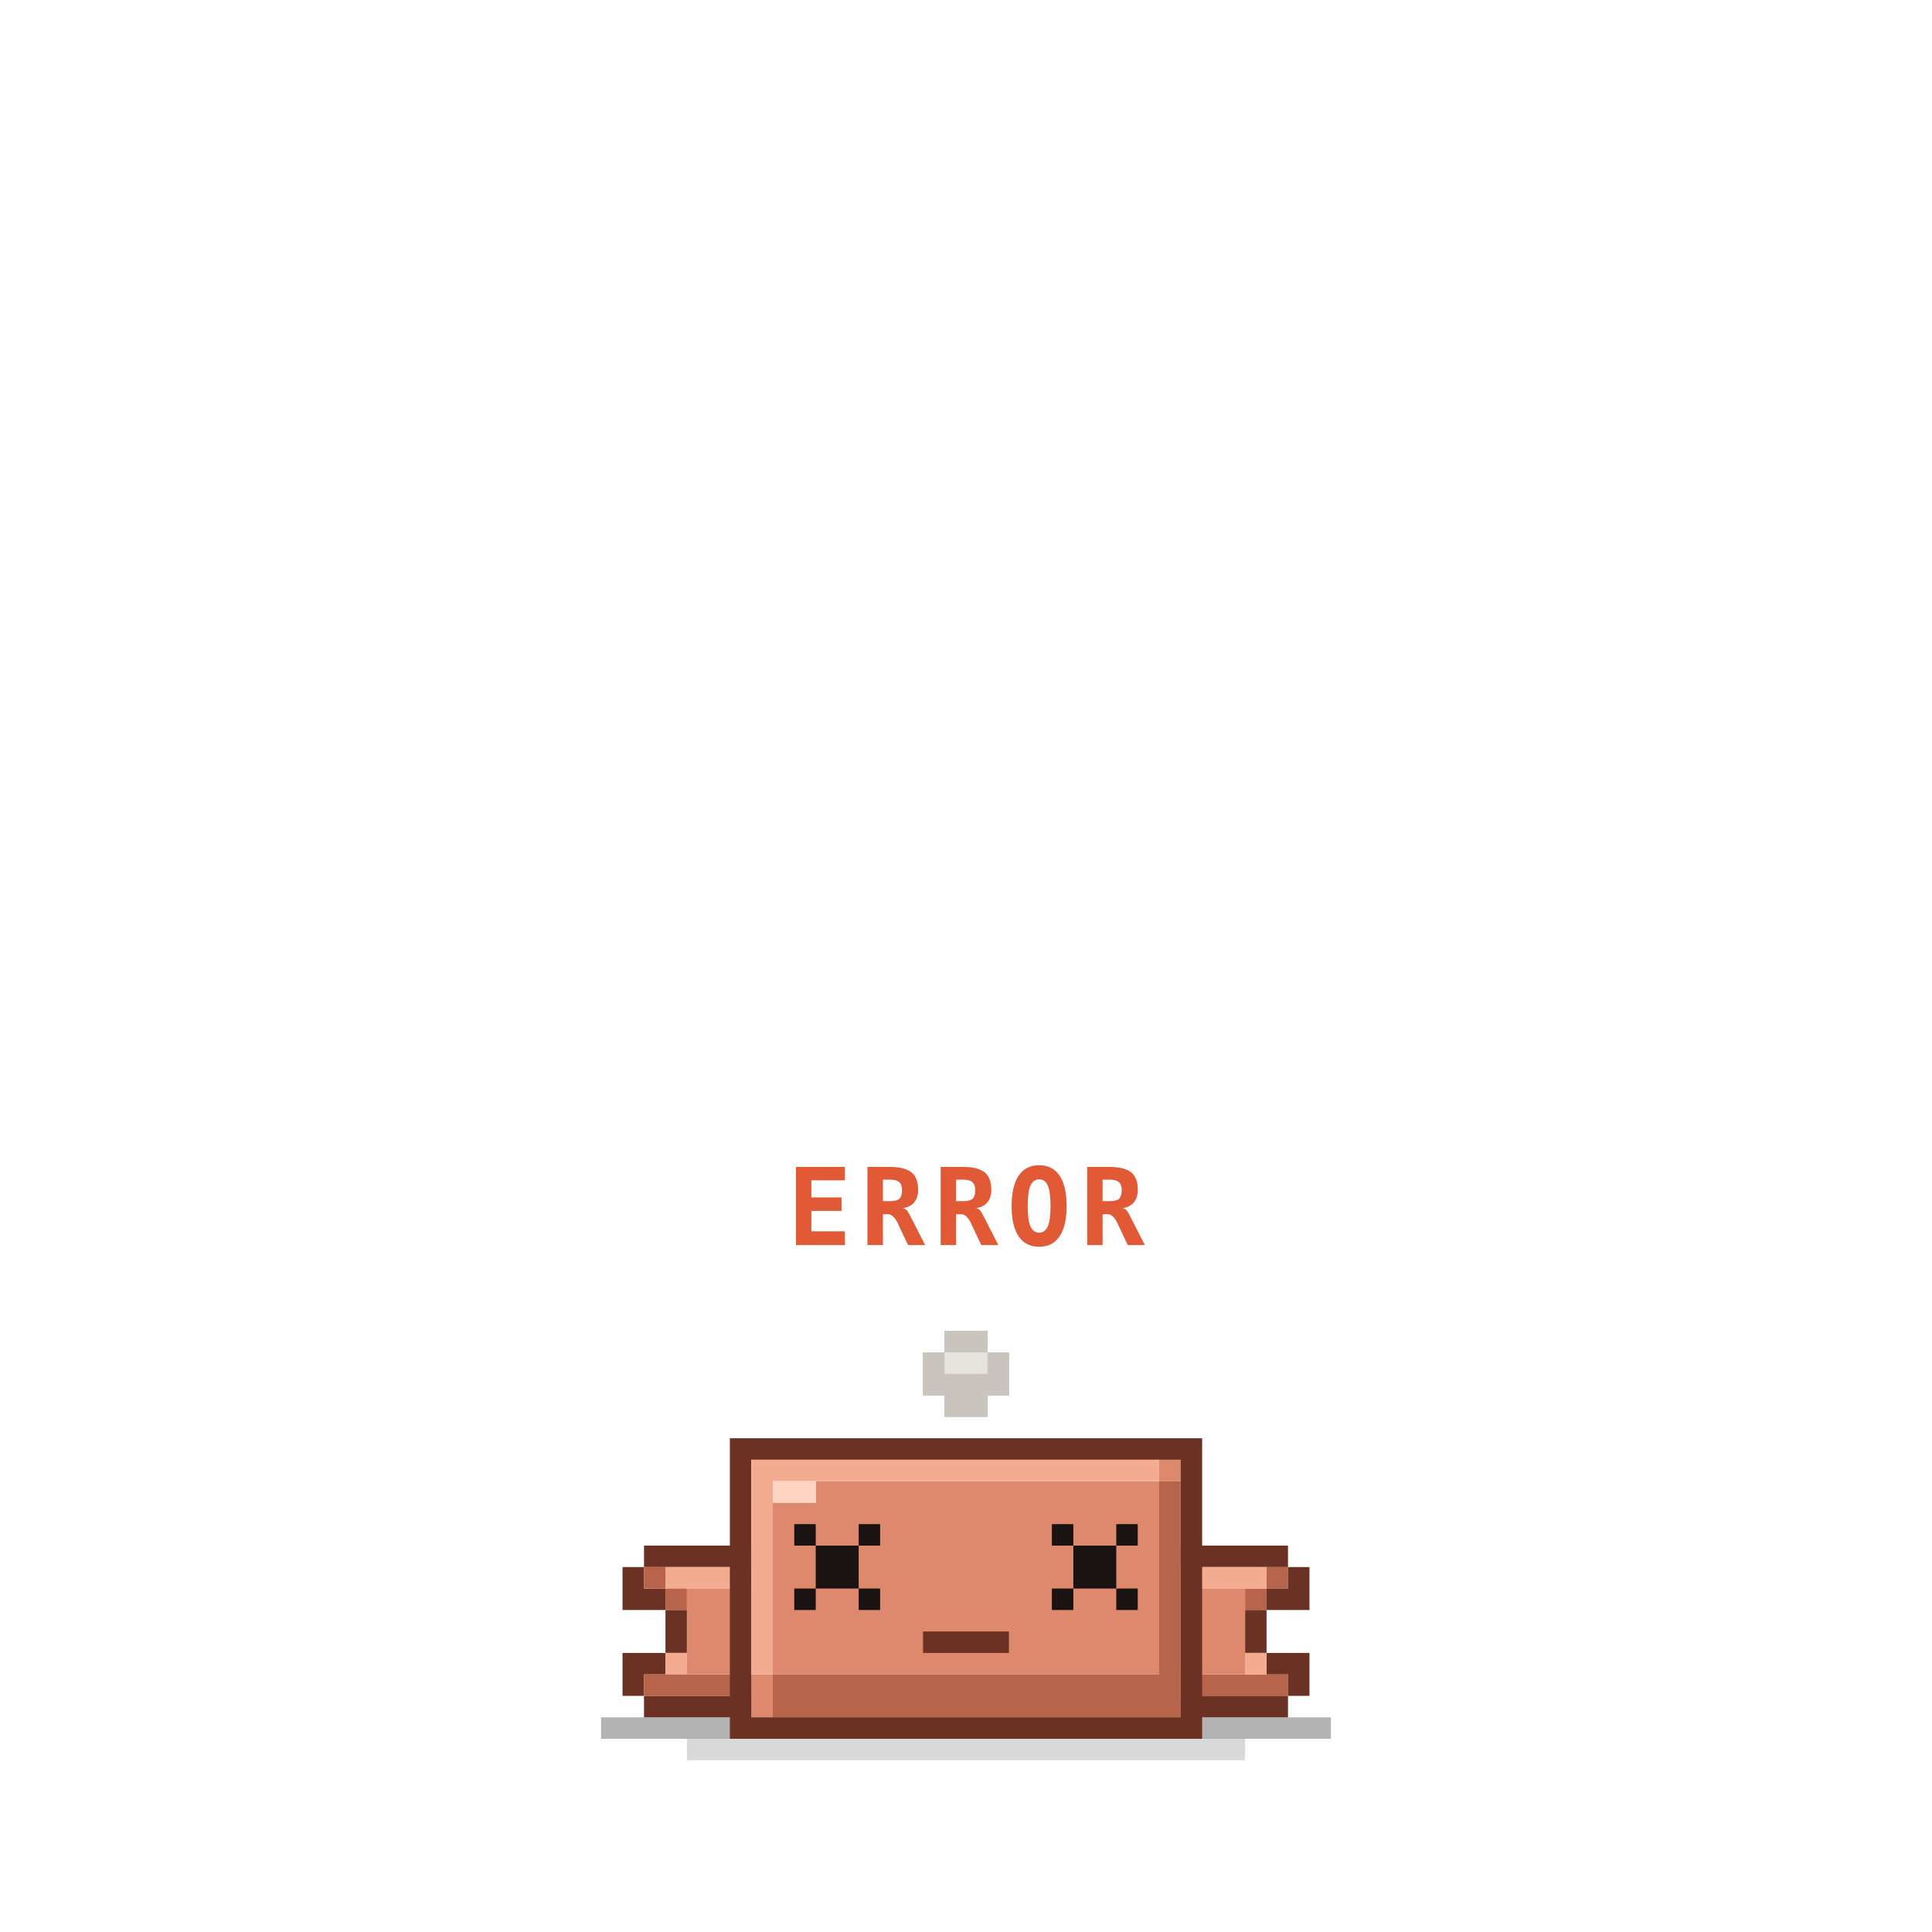
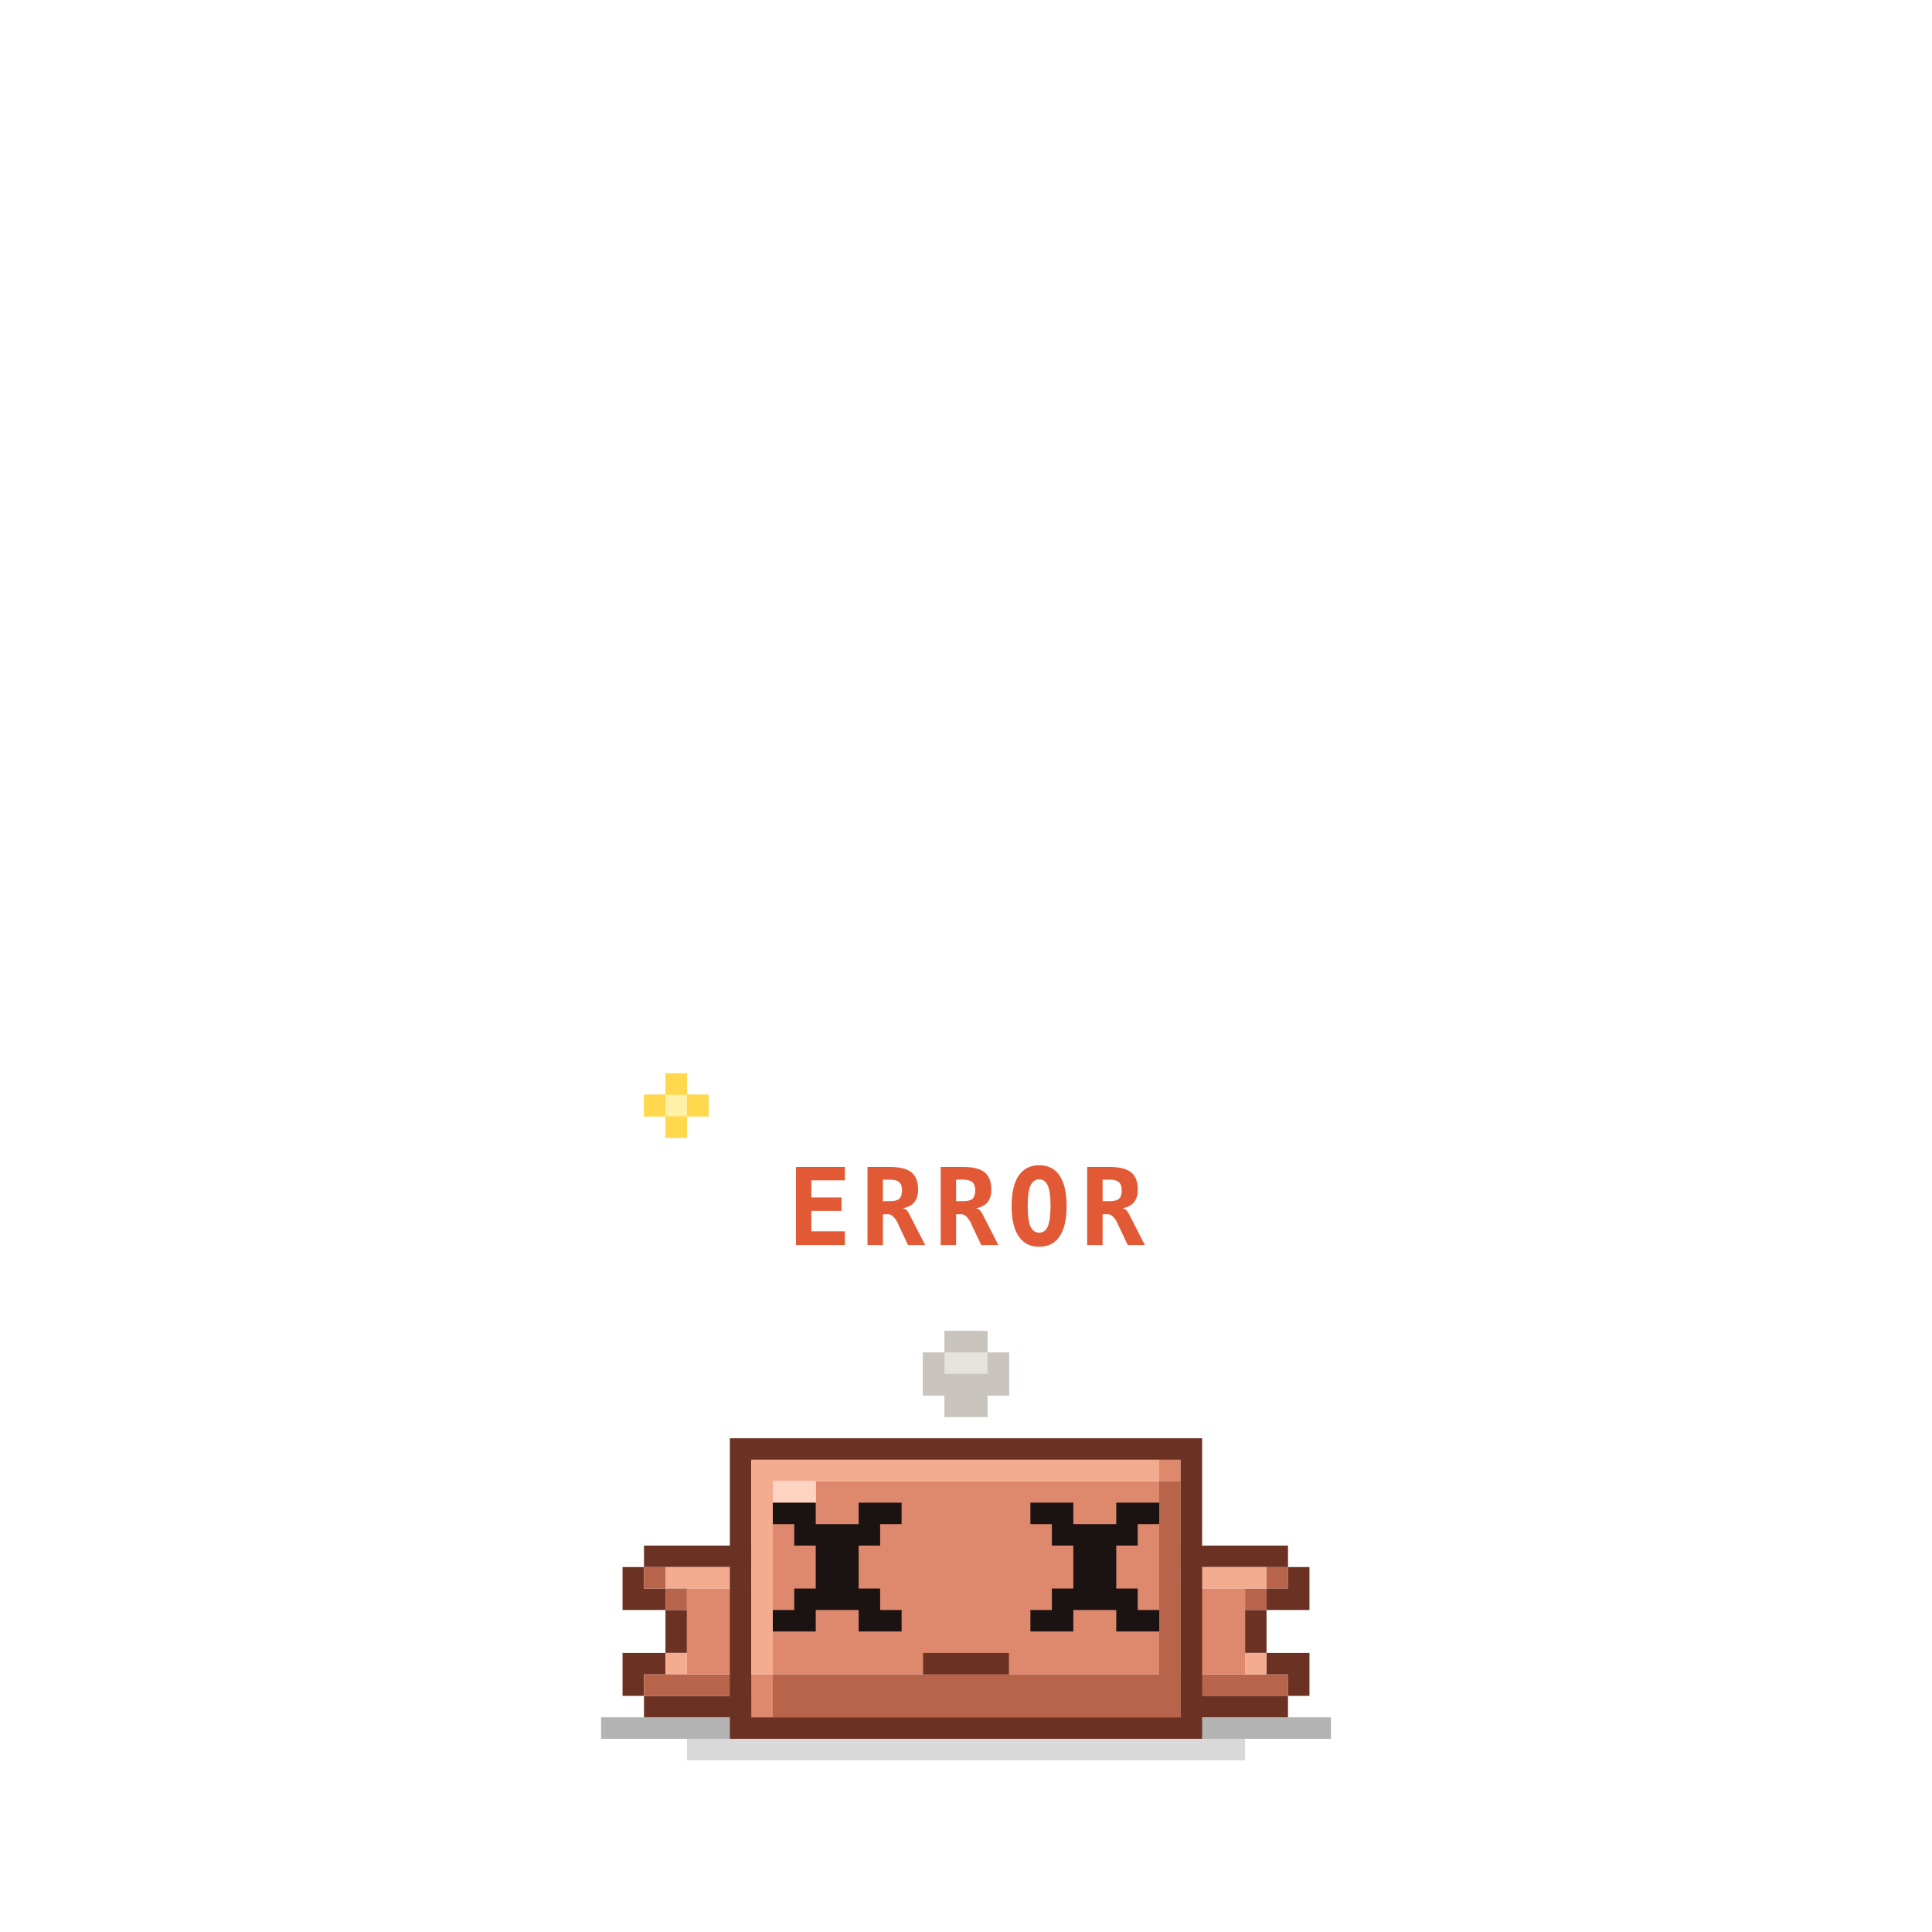
<svg xmlns="http://www.w3.org/2000/svg" viewBox="-15 -25 45 45" width="500" height="500">
  <defs>
    <style>
      .breath { transform-box: fill-box; transform-origin: 50% 100%; animation: breath 2.4s ease-in-out infinite; }
      .twitch { transform-box: fill-box; transform-origin: 0% 50%; animation: twitch 2.4s ease-in-out infinite; }
      .puff   { animation: puff 2.4s ease-out infinite; }
      .p2 { animation-delay: -0.8s; }
      .p3 { animation-delay: -1.6s; }
+       .star { animation: orbit 2.4s steps(1) infinite; }
+       .s2 { animation-delay: -0.8s; }
+       .s3 { animation-delay: -1.6s; }
      .label  { animation: blink 1.2s steps(1) infinite; }

      @keyframes breath {
        0%, 100% { transform: scaleY(1); }
        50%      { transform: scaleY(0.94); }
      }
      @keyframes twitch {
        0%, 70%, 100% { transform: rotate(0deg); }
        76% { transform: rotate(-14deg); }
        82% { transform: rotate(0deg); }
      }
      @keyframes puff {
        0%   { transform: translate(0, 0) scale(0.6); opacity: 0; }
        15%  { transform: translate(0, -2px) scale(0.8); opacity: 0.9; }
        100% { transform: translate(2px, -14px) scale(1.4); opacity: 0; }
      }
      @keyframes blink {
        0%  { opacity: 1; }
        50% { opacity: 0.35; }
+       }
+       @keyframes orbit {
+         0.0% { transform: translate(23px, 11px); }
+         8.333% { transform: translate(22px, 12px); }
+         16.667% { transform: translate(18px, 13px); }
+         25.0% { transform: translate(14px, 13px); }
+         33.333% { transform: translate(10px, 13px); }
+         41.667% { transform: translate(6px, 12px); }
+         50.0% { transform: translate(5px, 11px); }
+         58.333% { transform: translate(6px, 10px); }
+         66.667% { transform: translate(9px, 9px); }
+         75.0% { transform: translate(14px, 9px); }
+         83.333% { transform: translate(18px, 9px); }
+         91.667% { transform: translate(22px, 10px); }
      }
    </style>
    <g id="torso">
      <path fill="#DE886D" d="M24 13h1v1h-1zM8 14h16v1h-16zM6 15h18v8h-18zM5 23h1v2h-1z" />
      <path fill="#B8644B" d="M24 14h1v9h-1zM6 23h19v2h-19z" />
      <path fill="#6B3122" d="M4 12h22v1h-22zM4 13h1v12h-1zM25 13h1v12h-1zM4 25h22v1h-22z" />
      <path fill="#F3AC90" d="M5 13h19v1h-19zM5 14h1v9h-1z" />
      <path fill="#FFD3C2" d="M6 14h2v1h-2z" />
    </g>
    <g id="arm-l-limp" transform="translate(0 7)">
      <path fill="#6B3122" d="M0 15h5v1h-5zM-1 16h1v1h-1zM-1 17h2v1h-2zM1 18h1v2h-1zM-1 20h2v1h-2zM-1 21h1v1h-1zM0 22h5v1h-5z" />
      <path fill="#F3AC90" d="M1 16h4v1h-4zM1 20h1v1h-1z" />
      <path fill="#B8644B" d="M0 16h1v1h-1zM1 17h1v1h-1zM0 21h5v1h-5z" />
      <path fill="#DE886D" d="M2 17h3v4h-3z" />
    </g>
    <g id="arm-r-limp" transform="translate(0 7)">
      <path fill="#B8644B" d="M29 16h1v1h-1zM28 17h1v1h-1zM25 21h5v1h-5z" />
      <path fill="#6B3122" d="M25 15h5v1h-5zM30 16h1v1h-1zM29 17h2v1h-2zM28 18h1v2h-1zM29 20h2v1h-2zM30 21h1v1h-1zM25 22h5v1h-5z" />
      <path fill="#F3AC90" d="M25 16h4v1h-4zM28 20h1v1h-1z" />
      <path fill="#DE886D" d="M25 17h3v4h-3z" />
    </g>
    <g id="eyes-x" fill="#1B1311">
-       <path d="M7 16h1v1h-1zM10 16h1v1h-1zM8 17h2v2h-2zM7 19h1v1h-1zM10 19h1v1h-1z" />
-       <path d="M19 16h1v1h-1zM22 16h1v1h-1zM20 17h2v2h-2zM19 19h1v1h-1zM22 19h1v1h-1z" />
+       <path d="M6 15h2v1h-2zM10 15h2v1h-2zM7 16h4v1h-4zM8 17h2v1h-2zM8 18h2v1h-2zM7 19h4v1h-4zM6 20h2v1h-2zM10 20h2v1h-2z" />
+       <path d="M18 15h2v1h-2zM22 15h2v1h-2zM19 16h4v1h-4zM20 17h2v1h-2zM20 18h2v1h-2zM19 19h4v1h-4zM18 20h2v1h-2zM22 20h2v1h-2z" />
    </g>
    <g id="mouth">
-       <path fill="#6B3122" d="M13 21h4v1h-4z" />
+       <path fill="#6B3122" d="M13 22h4v1h-4z" />
+     </g>
+     <g id="star">
+       <path fill="#FFD84D" d="M1 0h1v3h-1zM0 1h3v1h-3z" />
+       <path fill="#FFF1A8" d="M1 1h1v1h-1z" />
    </g>
    <g id="smoke">
      <path fill="#C9C4BD" d="M1 0h2v1h-2zM0 1h4v2h-4zM1 3h2v1h-2z" />
      <path fill="#E6E2DC" d="M1 1h2v1h-2z" />
    </g>
  </defs>
  <g transform="scale(.5)">
    <path fill="#000000" fill-opacity="0.3" d="M-2 30h34v1h-34z" />
    <path fill="#000000" fill-opacity="0.15" d="M2 31h26v1h-26z" />
    <use href="#arm-l-limp" />
    <g class="twitch" transform="translate(0 0)">
      <use href="#arm-r-limp" />
    </g>
    <g class="breath">
      <g transform="translate(0 5)">
        <use href="#torso" />
        <use href="#eyes-x" />
        <use href="#mouth" />
      </g>
    </g>
+     <g class="star">
+       <use href="#star" />
+     </g>
+     <g class="star s2">
+       <use href="#star" />
+     </g>
+     <g class="star s3">
+       <use href="#star" />
+     </g>
    <g transform="translate(13 12)">
      <g class="puff">
        <use href="#smoke" />
      </g>
      <g class="puff p2">
        <use href="#smoke" />
      </g>
      <g class="puff p3">
        <use href="#smoke" />
      </g>
    </g>
    <text class="label" x="15" y="8" text-anchor="middle" font-family="ui-monospace, Consolas, monospace" font-weight="700" font-size="5" fill="#E25A35" letter-spacing="0.4">ERROR</text>
  </g>
</svg>
